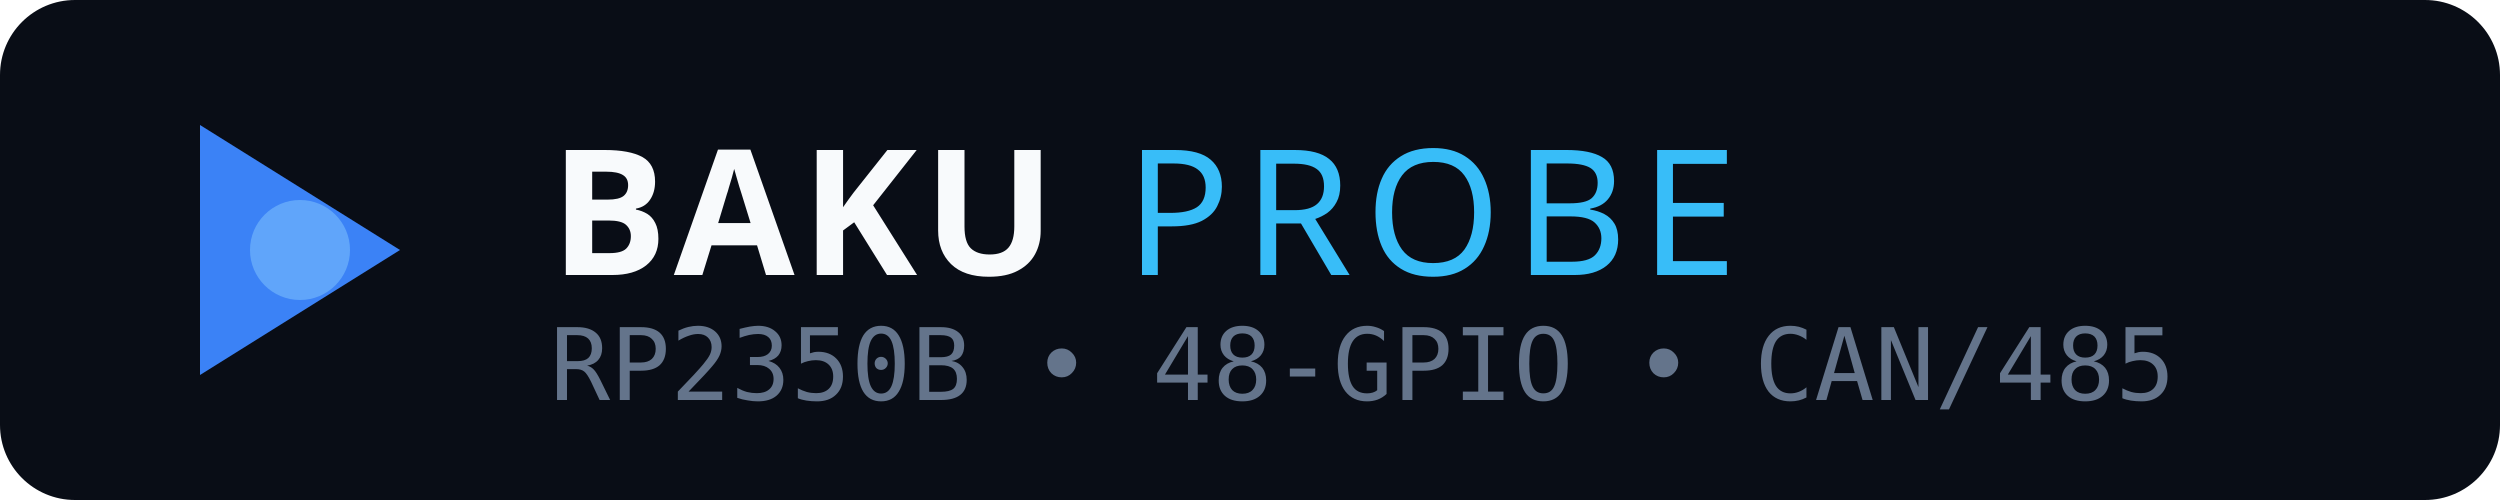
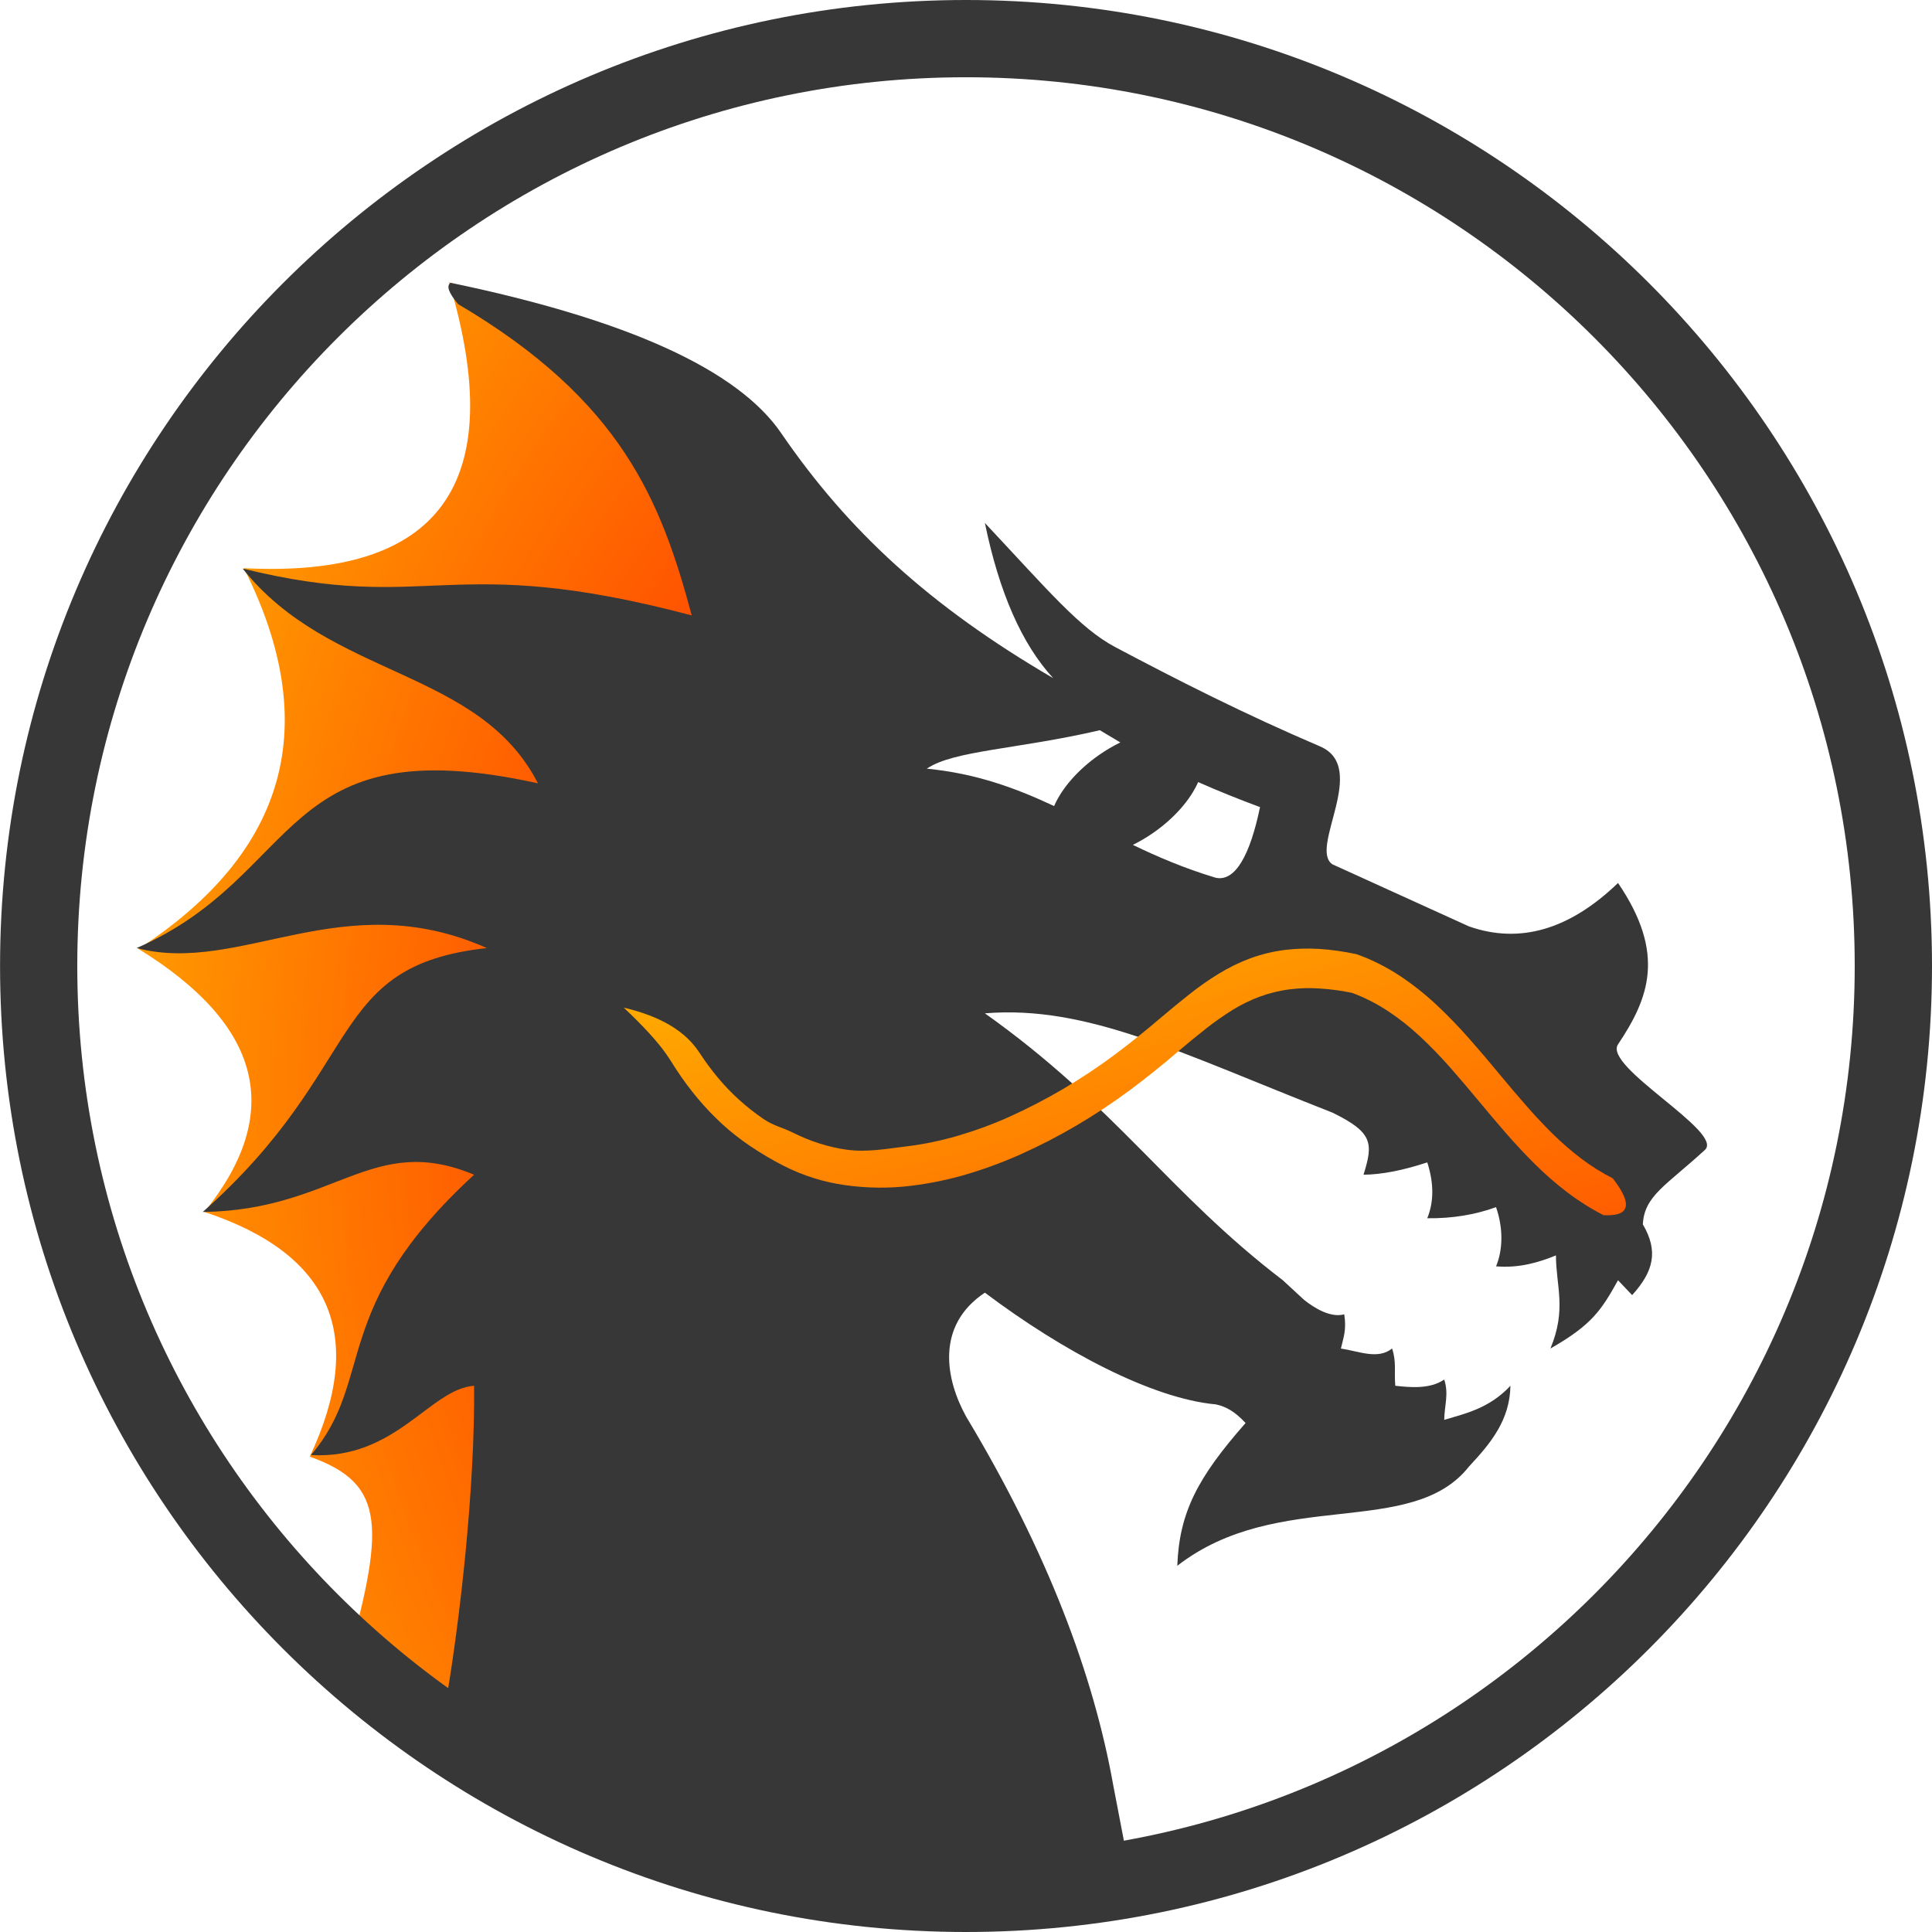
- <svg xmlns="http://www.w3.org/2000/svg" viewBox="0 0 200 40" width="200" height="40">
-   <rect width="200" height="40" rx="6" fill="#090d16" />
-   <polygon points="16,10 32,20 16,30" fill="#3b82f6" />
-   <circle cx="24" cy="20" r="4" fill="#60a5fa" />
-   <text x="44" y="22" font-family="system-ui, sans-serif" font-size="14" font-weight="800" fill="#f8fafc" letter-spacing="0.5">BAKU</text>
-   <text x="90" y="22" font-family="system-ui, sans-serif" font-size="14" font-weight="300" fill="#38bdf8" letter-spacing="1">PROBE</text>
-   <text x="44" y="32" font-family="monospace, sans-serif" font-size="8" fill="#64748b">RP2350B • 48-GPIO • CAN/485</text>
+ <svg xmlns="http://www.w3.org/2000/svg" style="isolation:isolate" viewBox="0 0 1000 1000" width="1000pt" height="1000pt">
+   <defs>
+     <clipPath id="_clipPath_SwkM0FGuSLXsB5k1xjPOJA6lOX1xXRs0">
+       <rect width="1000" height="1000" />
+     </clipPath>
+   </defs>
+   <g clip-path="url(#_clipPath_SwkM0FGuSLXsB5k1xjPOJA6lOX1xXRs0)">
+     <rect width="1000" height="1000" style="fill:rgb(0,0,0)" fill-opacity="0" />
+     <circle vector-effect="non-scaling-stroke" cx="500" cy="500" r="480" fill="rgb(255,255,255)" />
+     <g>
+       <radialGradient id="_rgradient_0" fx="0.503" fy="0.498" cx="0.5" cy="0.5" r="0.5" gradientTransform="matrix(1374.565,295.757,-354.565,1933.243,13.619,-569.58)" gradientUnits="userSpaceOnUse">
+         <stop offset="0%" stop-opacity="1" style="stop-color:rgb(255,0,0)" />
+         <stop offset="100%" stop-opacity="1" style="stop-color:rgb(255,238,0)" />
+       </radialGradient>
+       <path d=" M 232.455 146 C 263.514 249.915 228.144 299.309 126.256 294.093 C 167.004 375.123 148.846 440.84 71.695 491.157 C 135.774 530.629 147.171 576.04 105.796 627.304 C 171.547 649.05 189.763 691.298 160.356 753.963 C 200.383 768.211 199.303 790.696 178.083 866.054 L 232.455 904.979 L 305.716 939.529 L 416.597 270.71 L 232.455 146 Z " fill="url(#_rgradient_0)" />
+       <path d=" M 583.987 964.78 C 427.328 1000.262 309.375 973.708 230.101 885.09 C 238.216 838.817 245.884 769.554 245.386 717.271 C 222.595 718.878 204.824 755.614 160.951 753.131 C 194.586 713.873 169.883 677.511 245.386 608.032 C 192.407 585.916 173.368 626.478 104.944 627.31 C 189.924 551.976 168.401 499.825 252.009 490.719 C 177.507 457.607 124.528 504.792 70.721 490.719 C 157.64 452.64 143.567 375.655 278.441 405.456 C 247.97 345.892 170.812 351.183 125.568 294.269 C 223.125 318.375 231.375 285 358.045 318.537 C 342.118 259.266 321.826 207.348 237.155 157.436 C 232.189 151.571 230.903 147.902 233.24 146.369 Q 370.616 174.948 404.324 224.168 C 438.883 274.648 481.175 313.693 545.112 351 C 528.903 333.386 517.186 306.676 509.77 270.677 C 542.702 305.818 559.004 325.269 577.241 334.935 C 610.248 352.43 644.134 369.599 683.267 386.342 C 708.794 397.263 677.242 439.154 689.692 447.387 L 760.376 479.516 C 786.635 488.697 812.371 481.232 837.486 457.026 C 862.504 493.775 853.334 516.864 837.486 540.561 C 829.69 552.219 892.507 585.943 882.467 595.181 C 862.413 613.63 851.069 618.896 850.338 633.735 C 858.552 647.69 855.817 658.202 844.79 670.351 L 837.486 662.652 C 828.784 678.306 823.812 685.835 802.495 697.994 C 811.023 677.459 805.358 665.719 805.357 649.8 C 796.424 653.446 786.097 656.48 774.35 655.451 C 778.013 646.741 778.054 635.43 774.35 624.822 C 763.404 628.796 751.547 630.717 738.754 630.56 C 742.185 622.077 742.25 612.502 738.754 601.644 C 726.138 605.808 715.147 607.945 705.757 608.032 C 710.79 591.814 710.79 586.226 689.692 575.903 C 610.775 544.979 562.822 520.169 509.77 524.497 C 577.642 572.69 604.742 617.376 663.989 662.652 L 675.014 672.835 C 680.844 677.451 688.941 682.158 695.787 680.285 C 697.044 688.639 695.319 692.343 694.053 697.994 C 703.759 699.5 713.145 703.816 720.543 697.994 C 722.881 704.965 721.55 709.855 722.198 717.271 C 729.639 718.073 740.004 719.176 747.525 714.058 C 749.992 721.547 747.631 727.423 747.525 734.92 C 757.838 731.795 770.726 729.172 781.8 717.271 C 781.466 734.983 771.822 746.79 760.376 759.039 C 730.657 796.791 661.58 769.882 609.37 810.445 C 610.37 782.753 620.041 764.579 644.712 736.549 C 639.089 730.524 634.539 728.013 629.301 726.91 C 596.317 723.898 550.133 699.447 509.77 669.077 C 484.066 686.213 489.454 714.09 500.131 733.336 C 542.257 803.415 566.023 866.98 576.21 924.015 C 576.743 926.996 583.528 961.835 583.987 964.78 Z " fill="rgb(55,55,55)" />
+       <linearGradient id="_lgradient_0" x1="-0.009" y1="-0.085" x2="1.182" y2="2.675" gradientTransform="matrix(500.15,-58.209,19.169,164.707,322.842,521.537)" gradientUnits="userSpaceOnUse">
+         <stop offset="0%" stop-opacity="1" style="stop-color:rgb(255,174,0)" />
+         <stop offset="100%" stop-opacity="1" style="stop-color:rgb(255,0,0)" />
+       </linearGradient>
+       <path d=" M 350.044 553.574 Q 346.73 548.271 344.813 545.537 Q 337.979 535.797 322.842 521.537 C 336.722 524.875 352.923 530.903 362.008 544.819 C 368.032 554.045 374.879 562.314 382.462 569.16 C 386.602 572.898 390.895 576.268 395.28 579.251 C 400.318 582.677 405.229 583.676 410.483 586.293 C 419.506 590.786 428.878 593.79 438.313 595.091 C 448.723 596.527 458.928 594.601 469.213 593.357 C 478.116 592.279 486.902 590.464 495.574 587.931 C 504.757 585.249 513.809 581.938 522.651 577.954 C 541.464 569.477 559.531 558.853 576.726 546.096 C 584.886 539.976 592.948 533.536 600.817 526.788 C 605.692 522.663 610.607 518.616 615.567 514.688 C 620.44 510.812 625.447 507.292 630.62 504.125 C 635.907 500.863 641.444 498.15 647.114 496.042 C 653.235 493.799 659.539 492.321 665.928 491.577 C 671.462 490.975 677.079 490.817 682.691 491.157 C 689.182 491.56 695.705 492.497 702.157 493.897 C 709.85 496.6 717.324 500.364 724.534 505.067 C 731.113 509.431 737.456 514.443 743.532 520.106 C 749.334 525.553 754.959 531.351 760.376 537.505 C 765.647 543.469 770.844 549.607 775.954 555.796 C 780.447 561.23 784.957 566.538 789.553 571.794 C 794.048 576.979 798.704 581.939 803.459 586.68 C 808.24 591.378 813.193 595.682 818.318 599.595 C 823.576 603.575 829.084 607.029 834.74 609.887 C 845.213 623.323 843.665 629.722 829.987 628.972 C 823.532 625.669 817.251 621.726 811.242 617.171 C 805.502 612.793 799.995 608.015 794.683 602.759 C 789.578 597.686 784.603 592.391 779.789 586.871 C 775.081 581.462 770.46 576.001 765.861 570.456 C 760.862 564.419 755.811 558.471 750.678 552.615 C 745.66 546.953 740.487 541.557 735.11 536.557 C 729.765 531.553 724.143 527.12 718.342 523.286 C 712.378 519.388 706.192 516.261 699.815 513.901 C 694.23 512.731 688.601 511.98 682.958 511.643 C 678.031 511.307 673.126 511.423 668.272 511.988 C 662.805 512.624 657.444 513.91 652.185 515.804 C 647.29 517.615 642.518 519.949 637.957 522.755 C 633.225 525.705 628.65 528.926 624.2 532.422 C 619.353 536.254 614.578 540.161 609.847 544.186 C 601.755 551.167 593.467 557.799 585.019 564.118 C 567.077 577.417 548.172 588.568 528.522 597.375 C 519.172 601.565 509.585 605.089 499.896 607.945 C 490.625 610.679 481.194 612.575 471.649 613.756 C 460.355 615.153 448.885 615.029 437.459 613.433 C 426.635 611.921 415.88 608.64 405.595 603.408 C 399.771 600.446 394.068 597.067 388.481 593.321 C 383.382 589.902 378.443 586.072 373.748 581.757 C 364.998 573.716 357.012 564.221 350.044 553.574 Z " fill="url(#_lgradient_0)" />
+       <path d=" M 620.161 404.803 C 630.531 409.405 641.021 413.613 652.185 417.76 C 647.072 442.5 639.3 456.838 628.969 454.242 C 613.061 449.425 599.182 443.518 586.369 437.301 C 589.92 435.57 593.485 433.471 596.982 431.034 C 608.09 423.293 616.25 413.721 620.161 404.803 Z  M 579.887 384.28 C 576.375 382.21 572.86 380.135 569.271 377.962 C 526.423 387.911 493.591 388.389 479.725 397.861 C 505.471 400.381 525.901 407.985 545.607 417.216 C 549.495 408.229 557.701 398.556 568.907 390.747 C 572.524 388.227 576.215 386.067 579.887 384.28 Z " fill-rule="evenodd" fill="rgb(255,255,255)" />
+     </g>
+     <g>
+       <path d=" M 0.027 500 C 0.027 224.042 224.063 0 500.013 0 C 775.964 0 1000 224.042 1000 500 C 1000 775.958 775.964 1000 500.013 1000 C 224.063 1000 0.027 775.958 0.027 500 Z  M 40 499.987 C 40 246.106 246.119 39.987 500 39.987 C 753.881 39.987 960 246.106 960 499.987 C 960 753.868 753.881 959.987 500 959.987 C 246.119 959.987 40 753.868 40 499.987 Z " fill-rule="evenodd" fill="rgb(55,55,55)" />
+     </g>
+   </g>
</svg>
